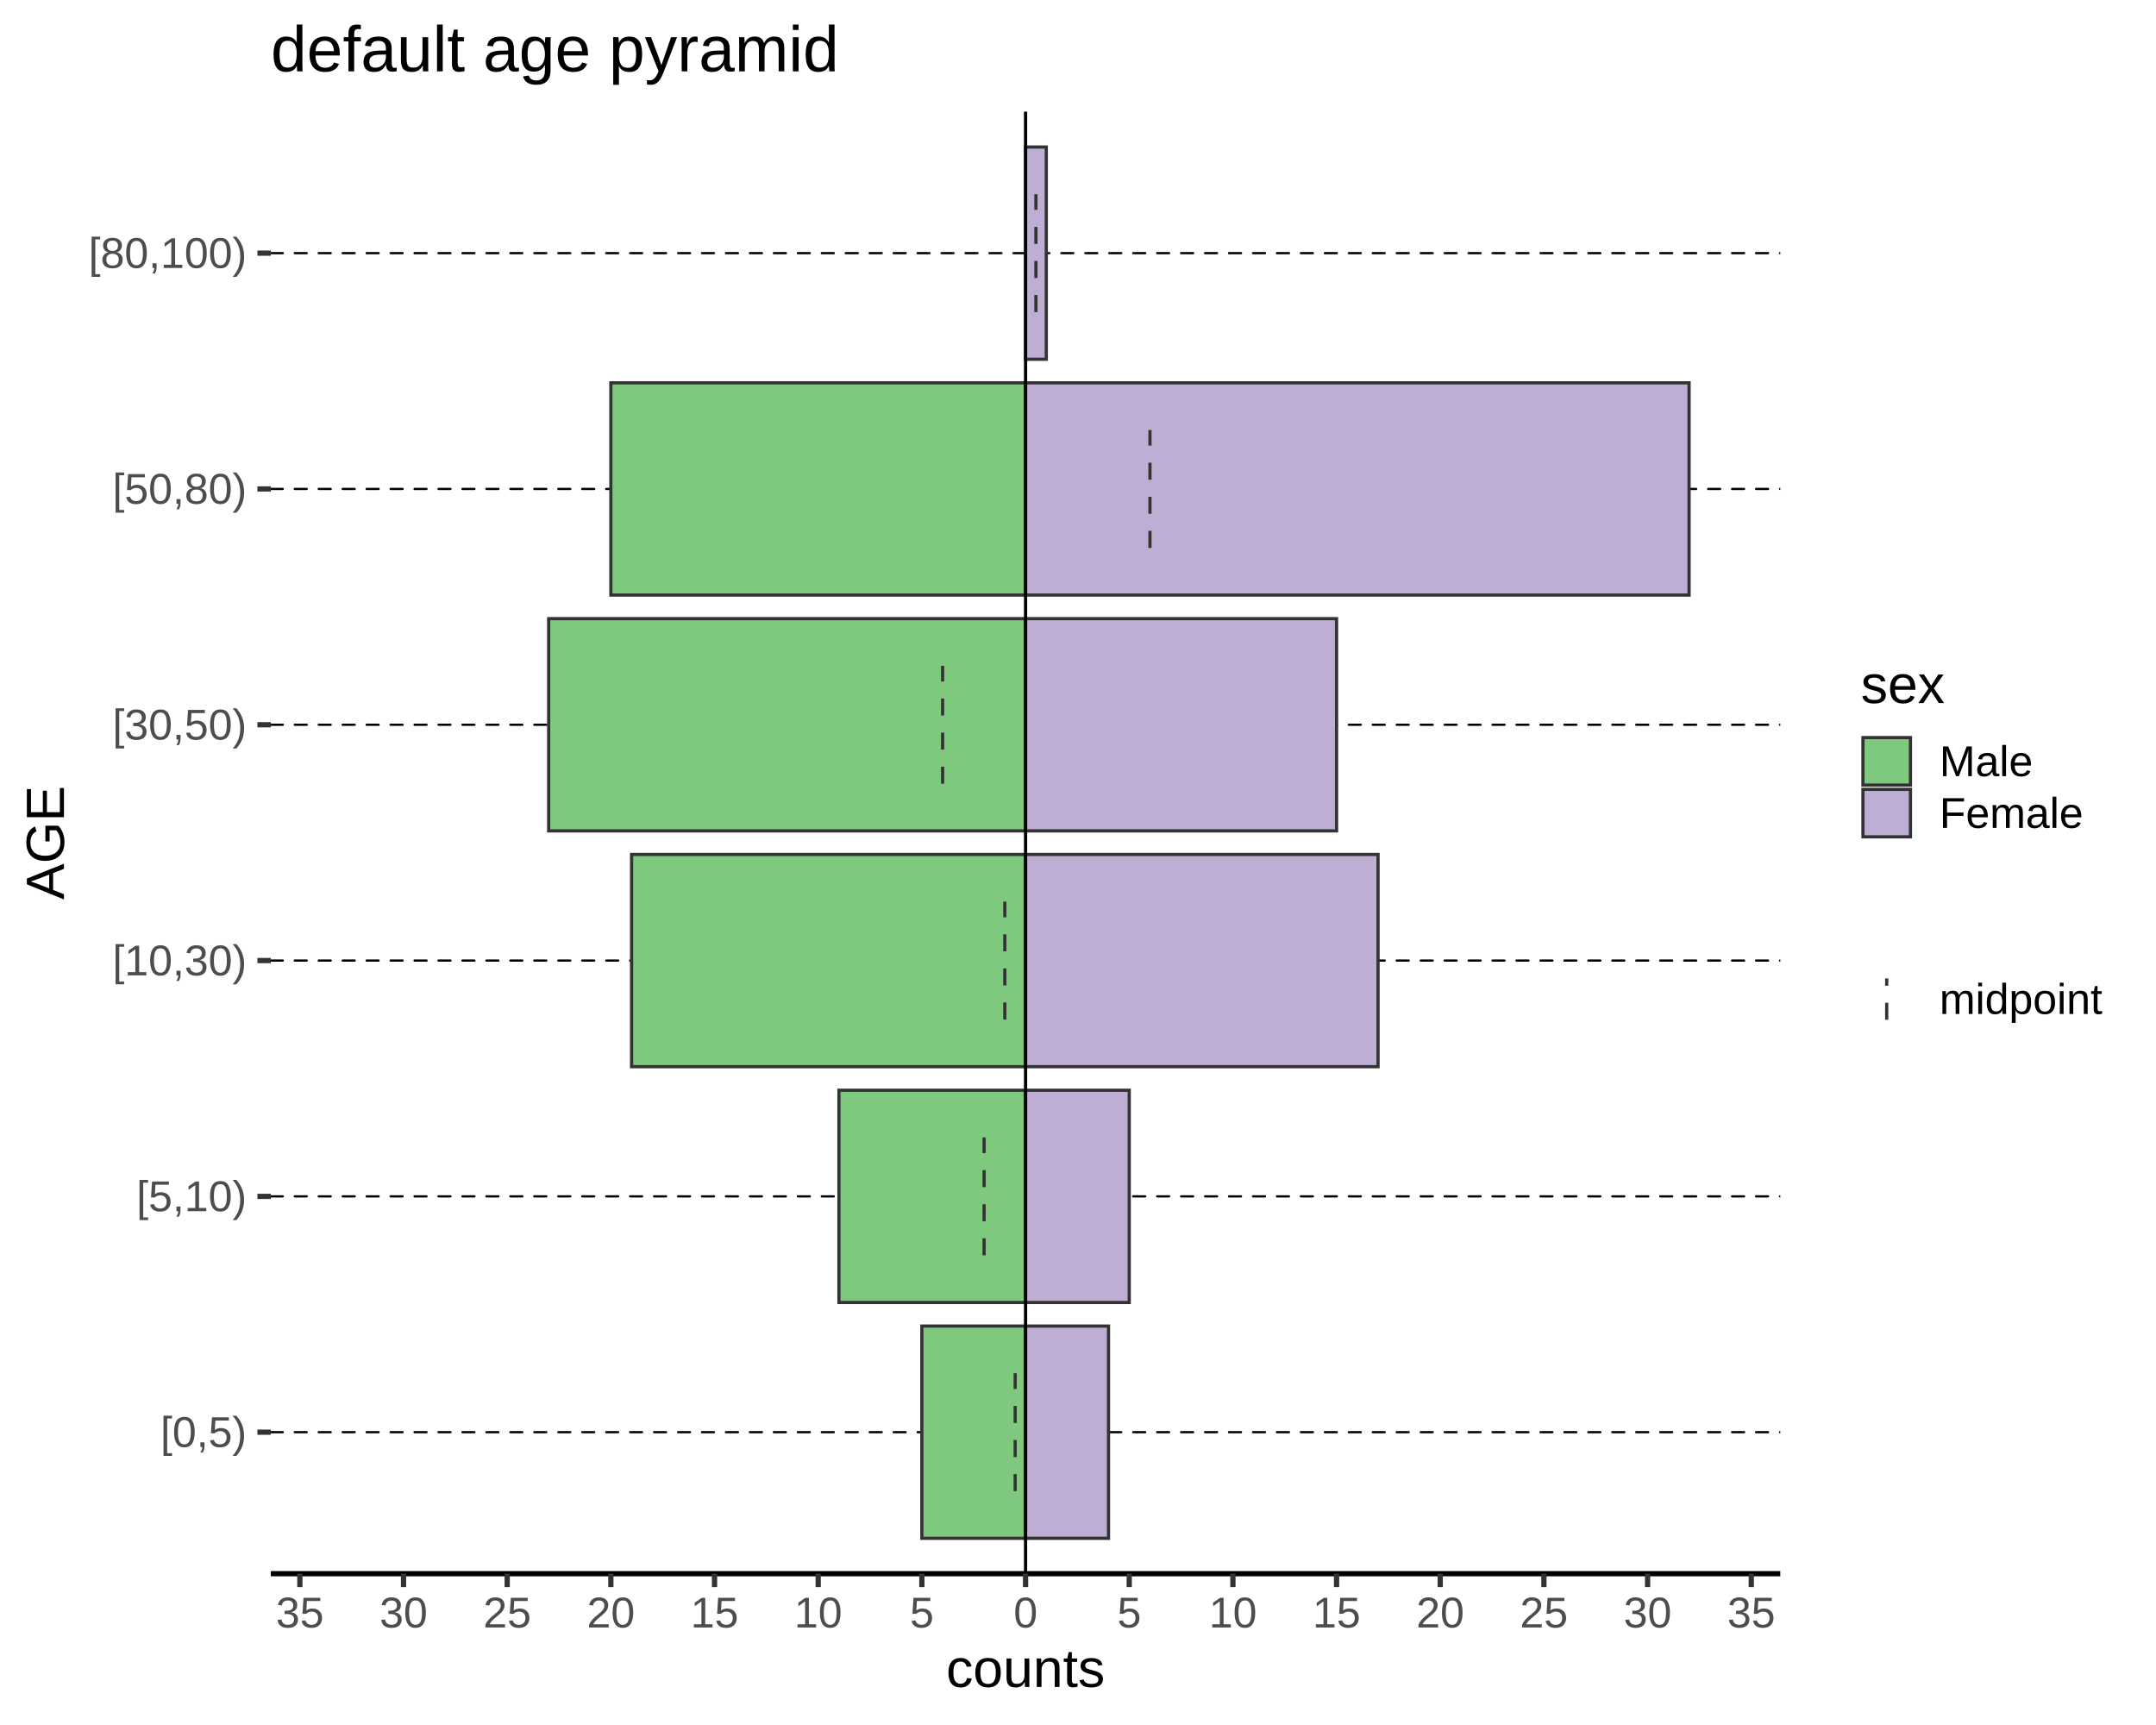
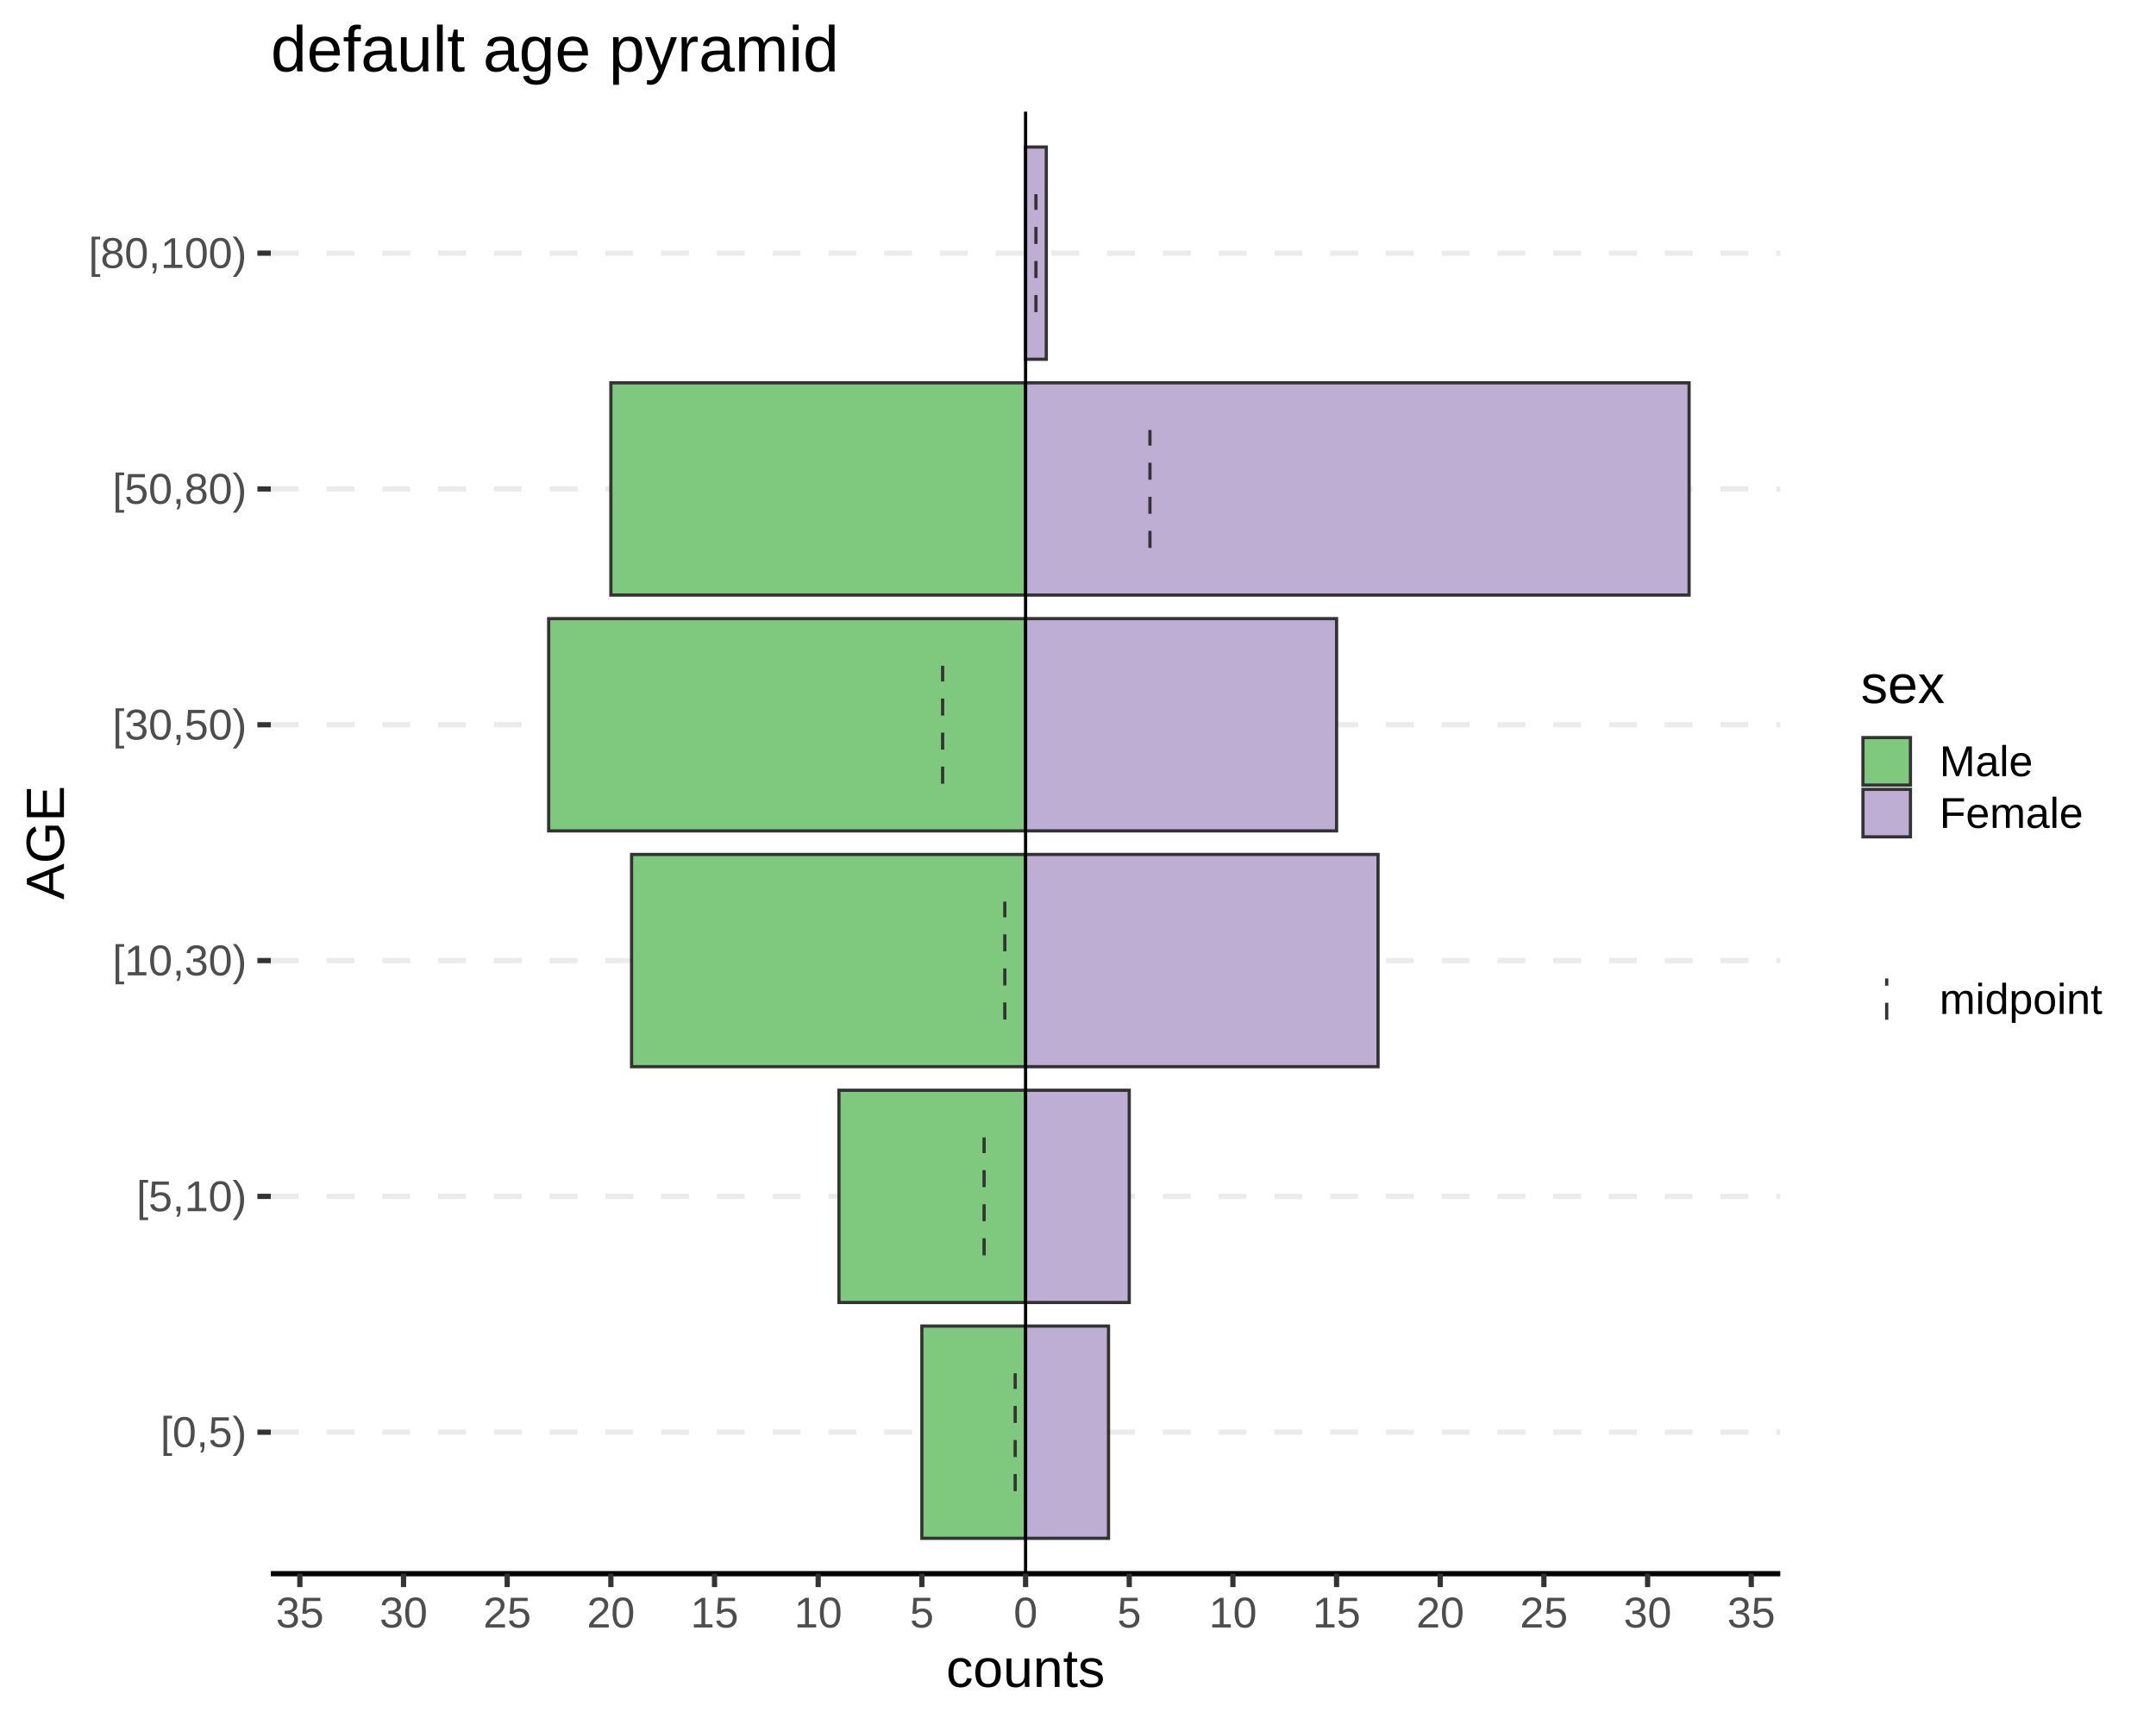
<svg xmlns="http://www.w3.org/2000/svg" viewBox="0 0 720.00 576.00">
  <defs>
    <style type="text/css">
    line, polyline, polygon, path, rect, circle {
      fill: none;
      stroke: #000000;
      stroke-linecap: round;
      stroke-linejoin: round;
      stroke-miterlimit: 10.00;
    }
  </style>
  </defs>
  <rect width="100%" height="100%" style="stroke: none; fill: #FFFFFF;" />
  <rect x="0.00" y="0.00" width="720.00" height="576.00" style="stroke-width: 1.75; stroke: #FFFFFF; fill: #FFFFFF;" />
  <defs>
    <clipPath id="cpOTAuNDR8NTk0LjUzfDUyNS40N3wzNy4yOA==">
      <rect x="90.44" y="37.28" width="504.09" height="488.19" />
    </clipPath>
  </defs>
  <rect x="90.44" y="37.28" width="504.09" height="488.19" style="stroke-width: 1.75; stroke: none; fill: #FFFFFF;" clip-path="url(#cpOTAuNDR8NTk0LjUzfDUyNS40N3wzNy4yOA==)" />
-   <polyline points="90.44,478.22 594.53,478.22 " style="stroke-width: 0.75; stroke-dasharray: 4.00,4.00;" clip-path="url(#cpOTAuNDR8NTk0LjUzfDUyNS40N3wzNy4yOA==)" />
-   <polyline points="90.44,399.48 594.53,399.48 " style="stroke-width: 0.75; stroke-dasharray: 4.00,4.00;" clip-path="url(#cpOTAuNDR8NTk0LjUzfDUyNS40N3wzNy4yOA==)" />
-   <polyline points="90.44,320.74 594.53,320.74 " style="stroke-width: 0.75; stroke-dasharray: 4.00,4.00;" clip-path="url(#cpOTAuNDR8NTk0LjUzfDUyNS40N3wzNy4yOA==)" />
-   <polyline points="90.44,242.00 594.53,242.00 " style="stroke-width: 0.75; stroke-dasharray: 4.00,4.00;" clip-path="url(#cpOTAuNDR8NTk0LjUzfDUyNS40N3wzNy4yOA==)" />
-   <polyline points="90.44,163.26 594.53,163.26 " style="stroke-width: 0.75; stroke-dasharray: 4.00,4.00;" clip-path="url(#cpOTAuNDR8NTk0LjUzfDUyNS40N3wzNy4yOA==)" />
-   <polyline points="90.44,84.52 594.53,84.52 " style="stroke-width: 0.75; stroke-dasharray: 4.00,4.00;" clip-path="url(#cpOTAuNDR8NTk0LjUzfDUyNS40N3wzNy4yOA==)" />
+   <polyline points="90.44,478.22 594.53,478.22 " style="stroke-width: 1.75; stroke: #EBEBEB; stroke-dasharray: 9.31,9.31; stroke-linecap: butt;" clip-path="url(#cpOTAuNDR8NTk0LjUzfDUyNS40N3wzNy4yOA==)" />
+   <polyline points="90.44,399.48 594.53,399.48 " style="stroke-width: 1.75; stroke: #EBEBEB; stroke-dasharray: 9.31,9.31; stroke-linecap: butt;" clip-path="url(#cpOTAuNDR8NTk0LjUzfDUyNS40N3wzNy4yOA==)" />
+   <polyline points="90.44,320.74 594.53,320.74 " style="stroke-width: 1.75; stroke: #EBEBEB; stroke-dasharray: 9.31,9.31; stroke-linecap: butt;" clip-path="url(#cpOTAuNDR8NTk0LjUzfDUyNS40N3wzNy4yOA==)" />
+   <polyline points="90.44,242.00 594.53,242.00 " style="stroke-width: 1.75; stroke: #EBEBEB; stroke-dasharray: 9.31,9.31; stroke-linecap: butt;" clip-path="url(#cpOTAuNDR8NTk0LjUzfDUyNS40N3wzNy4yOA==)" />
+   <polyline points="90.44,163.26 594.53,163.26 " style="stroke-width: 1.75; stroke: #EBEBEB; stroke-dasharray: 9.31,9.31; stroke-linecap: butt;" clip-path="url(#cpOTAuNDR8NTk0LjUzfDUyNS40N3wzNy4yOA==)" />
+   <polyline points="90.44,84.52 594.53,84.52 " style="stroke-width: 1.75; stroke: #EBEBEB; stroke-dasharray: 9.31,9.31; stroke-linecap: butt;" clip-path="url(#cpOTAuNDR8NTk0LjUzfDUyNS40N3wzNy4yOA==)" />
  <rect x="307.86" y="442.79" width="34.62" height="70.87" style="stroke-width: 1.07; stroke: #333333; stroke-linecap: square; stroke-linejoin: miter; fill: #7FC97F;" clip-path="url(#cpOTAuNDR8NTk0LjUzfDUyNS40N3wzNy4yOA==)" />
  <rect x="342.49" y="442.79" width="27.70" height="70.87" style="stroke-width: 1.07; stroke: #333333; stroke-linecap: square; stroke-linejoin: miter; fill: #BEAED4;" clip-path="url(#cpOTAuNDR8NTk0LjUzfDUyNS40N3wzNy4yOA==)" />
  <rect x="280.17" y="364.05" width="62.32" height="70.87" style="stroke-width: 1.07; stroke: #333333; stroke-linecap: square; stroke-linejoin: miter; fill: #7FC97F;" clip-path="url(#cpOTAuNDR8NTk0LjUzfDUyNS40N3wzNy4yOA==)" />
  <rect x="342.49" y="364.05" width="34.62" height="70.87" style="stroke-width: 1.07; stroke: #333333; stroke-linecap: square; stroke-linejoin: miter; fill: #BEAED4;" clip-path="url(#cpOTAuNDR8NTk0LjUzfDUyNS40N3wzNy4yOA==)" />
  <rect x="210.92" y="285.31" width="131.56" height="70.87" style="stroke-width: 1.07; stroke: #333333; stroke-linecap: square; stroke-linejoin: miter; fill: #7FC97F;" clip-path="url(#cpOTAuNDR8NTk0LjUzfDUyNS40N3wzNy4yOA==)" />
  <rect x="342.49" y="285.31" width="117.71" height="70.87" style="stroke-width: 1.07; stroke: #333333; stroke-linecap: square; stroke-linejoin: miter; fill: #BEAED4;" clip-path="url(#cpOTAuNDR8NTk0LjUzfDUyNS40N3wzNy4yOA==)" />
  <rect x="183.23" y="206.57" width="159.26" height="70.87" style="stroke-width: 1.07; stroke: #333333; stroke-linecap: square; stroke-linejoin: miter; fill: #7FC97F;" clip-path="url(#cpOTAuNDR8NTk0LjUzfDUyNS40N3wzNy4yOA==)" />
  <rect x="342.49" y="206.57" width="103.86" height="70.87" style="stroke-width: 1.07; stroke: #333333; stroke-linecap: square; stroke-linejoin: miter; fill: #BEAED4;" clip-path="url(#cpOTAuNDR8NTk0LjUzfDUyNS40N3wzNy4yOA==)" />
  <rect x="204.00" y="127.83" width="138.49" height="70.87" style="stroke-width: 1.07; stroke: #333333; stroke-linecap: square; stroke-linejoin: miter; fill: #7FC97F;" clip-path="url(#cpOTAuNDR8NTk0LjUzfDUyNS40N3wzNy4yOA==)" />
  <rect x="342.49" y="127.83" width="221.58" height="70.87" style="stroke-width: 1.07; stroke: #333333; stroke-linecap: square; stroke-linejoin: miter; fill: #BEAED4;" clip-path="url(#cpOTAuNDR8NTk0LjUzfDUyNS40N3wzNy4yOA==)" />
+   <rect x="349.41" y="49.09" width="0.00" height="70.87" style="stroke-width: 1.07; stroke: #333333; stroke-linecap: square; stroke-linejoin: miter; fill: #7FC97F;" clip-path="url(#cpOTAuNDR8NTk0LjUzfDUyNS40N3wzNy4yOA==)" />
  <rect x="342.49" y="49.09" width="6.92" height="70.87" style="stroke-width: 1.07; stroke: #333333; stroke-linecap: square; stroke-linejoin: miter; fill: #BEAED4;" clip-path="url(#cpOTAuNDR8NTk0LjUzfDUyNS40N3wzNy4yOA==)" />
-   <rect x="349.41" y="49.09" width="0.00" height="70.87" style="stroke-width: 1.07; stroke: #333333; stroke-linecap: square; stroke-linejoin: miter; fill: #7FC97F;" clip-path="url(#cpOTAuNDR8NTk0LjUzfDUyNS40N3wzNy4yOA==)" />
  <line x1="339.02" y1="497.91" x2="339.02" y2="458.54" style="stroke-width: 1.07; stroke: #333333; stroke-dasharray: 5.69,5.69; stroke-linecap: butt;" clip-path="url(#cpOTAuNDR8NTk0LjUzfDUyNS40N3wzNy4yOA==)" />
  <line x1="328.64" y1="419.17" x2="328.64" y2="379.80" style="stroke-width: 1.07; stroke: #333333; stroke-dasharray: 5.69,5.69; stroke-linecap: butt;" clip-path="url(#cpOTAuNDR8NTk0LjUzfDUyNS40N3wzNy4yOA==)" />
  <line x1="335.56" y1="340.43" x2="335.56" y2="301.06" style="stroke-width: 1.07; stroke: #333333; stroke-dasharray: 5.69,5.69; stroke-linecap: butt;" clip-path="url(#cpOTAuNDR8NTk0LjUzfDUyNS40N3wzNy4yOA==)" />
  <line x1="314.79" y1="261.69" x2="314.79" y2="222.32" style="stroke-width: 1.07; stroke: #333333; stroke-dasharray: 5.69,5.69; stroke-linecap: butt;" clip-path="url(#cpOTAuNDR8NTk0LjUzfDUyNS40N3wzNy4yOA==)" />
  <line x1="384.03" y1="182.95" x2="384.03" y2="143.58" style="stroke-width: 1.07; stroke: #333333; stroke-dasharray: 5.69,5.69; stroke-linecap: butt;" clip-path="url(#cpOTAuNDR8NTk0LjUzfDUyNS40N3wzNy4yOA==)" />
  <line x1="345.95" y1="104.21" x2="345.95" y2="64.84" style="stroke-width: 1.07; stroke: #333333; stroke-dasharray: 5.69,5.69; stroke-linecap: butt;" clip-path="url(#cpOTAuNDR8NTk0LjUzfDUyNS40N3wzNy4yOA==)" />
  <line x1="342.49" y1="525.47" x2="342.49" y2="37.28" style="stroke-width: 1.07; stroke-linecap: butt;" clip-path="url(#cpOTAuNDR8NTk0LjUzfDUyNS40N3wzNy4yOA==)" />
  <defs>
    <clipPath id="cpMC4wMHw3MjAuMDB8NTc2LjAwfDAuMDA=">
      <rect x="0.00" y="0.00" width="720.00" height="576.00" />
    </clipPath>
  </defs>
  <g clip-path="url(#cpMC4wMHw3MjAuMDB8NTc2LjAwfDAuMDA=)">
    <text x="53.57" y="483.17" style="font-size: 14.40px; fill: #4D4D4D; font-family: Liberation Sans;" textLength="28.80px" lengthAdjust="spacingAndGlyphs">[0,5)</text>
  </g>
  <g clip-path="url(#cpMC4wMHw3MjAuMDB8NTc2LjAwfDAuMDA=)">
    <text x="45.57" y="404.43" style="font-size: 14.40px; fill: #4D4D4D; font-family: Liberation Sans;" textLength="36.80px" lengthAdjust="spacingAndGlyphs">[5,10)</text>
  </g>
  <g clip-path="url(#cpMC4wMHw3MjAuMDB8NTc2LjAwfDAuMDA=)">
    <text x="37.57" y="325.69" style="font-size: 14.40px; fill: #4D4D4D; font-family: Liberation Sans;" textLength="44.80px" lengthAdjust="spacingAndGlyphs">[10,30)</text>
  </g>
  <g clip-path="url(#cpMC4wMHw3MjAuMDB8NTc2LjAwfDAuMDA=)">
    <text x="37.57" y="246.95" style="font-size: 14.40px; fill: #4D4D4D; font-family: Liberation Sans;" textLength="44.80px" lengthAdjust="spacingAndGlyphs">[30,50)</text>
  </g>
  <g clip-path="url(#cpMC4wMHw3MjAuMDB8NTc2LjAwfDAuMDA=)">
    <text x="37.57" y="168.21" style="font-size: 14.40px; fill: #4D4D4D; font-family: Liberation Sans;" textLength="44.80px" lengthAdjust="spacingAndGlyphs">[50,80)</text>
  </g>
  <g clip-path="url(#cpMC4wMHw3MjAuMDB8NTc2LjAwfDAuMDA=)">
    <text x="29.57" y="89.47" style="font-size: 14.40px; fill: #4D4D4D; font-family: Liberation Sans;" textLength="52.80px" lengthAdjust="spacingAndGlyphs">[80,100)</text>
  </g>
  <polyline points="85.96,478.22 90.44,478.22 " style="stroke-width: 1.75; stroke: #333333; stroke-linecap: butt;" clip-path="url(#cpMC4wMHw3MjAuMDB8NTc2LjAwfDAuMDA=)" />
  <polyline points="85.96,399.48 90.44,399.48 " style="stroke-width: 1.75; stroke: #333333; stroke-linecap: butt;" clip-path="url(#cpMC4wMHw3MjAuMDB8NTc2LjAwfDAuMDA=)" />
  <polyline points="85.96,320.74 90.44,320.74 " style="stroke-width: 1.75; stroke: #333333; stroke-linecap: butt;" clip-path="url(#cpMC4wMHw3MjAuMDB8NTc2LjAwfDAuMDA=)" />
  <polyline points="85.96,242.00 90.44,242.00 " style="stroke-width: 1.75; stroke: #333333; stroke-linecap: butt;" clip-path="url(#cpMC4wMHw3MjAuMDB8NTc2LjAwfDAuMDA=)" />
  <polyline points="85.96,163.26 90.44,163.26 " style="stroke-width: 1.75; stroke: #333333; stroke-linecap: butt;" clip-path="url(#cpMC4wMHw3MjAuMDB8NTc2LjAwfDAuMDA=)" />
  <polyline points="85.96,84.52 90.44,84.52 " style="stroke-width: 1.75; stroke: #333333; stroke-linecap: butt;" clip-path="url(#cpMC4wMHw3MjAuMDB8NTc2LjAwfDAuMDA=)" />
  <polyline points="90.44,525.47 594.53,525.47 " style="stroke-width: 1.75; stroke-linecap: butt;" clip-path="url(#cpMC4wMHw3MjAuMDB8NTc2LjAwfDAuMDA=)" />
  <polyline points="100.14,529.95 100.14,525.47 " style="stroke-width: 1.75; stroke: #333333; stroke-linecap: butt;" clip-path="url(#cpMC4wMHw3MjAuMDB8NTc2LjAwfDAuMDA=)" />
  <polyline points="134.76,529.95 134.76,525.47 " style="stroke-width: 1.75; stroke: #333333; stroke-linecap: butt;" clip-path="url(#cpMC4wMHw3MjAuMDB8NTc2LjAwfDAuMDA=)" />
  <polyline points="169.38,529.95 169.38,525.47 " style="stroke-width: 1.75; stroke: #333333; stroke-linecap: butt;" clip-path="url(#cpMC4wMHw3MjAuMDB8NTc2LjAwfDAuMDA=)" />
  <polyline points="204.00,529.95 204.00,525.47 " style="stroke-width: 1.75; stroke: #333333; stroke-linecap: butt;" clip-path="url(#cpMC4wMHw3MjAuMDB8NTc2LjAwfDAuMDA=)" />
  <polyline points="238.62,529.95 238.62,525.47 " style="stroke-width: 1.75; stroke: #333333; stroke-linecap: butt;" clip-path="url(#cpMC4wMHw3MjAuMDB8NTc2LjAwfDAuMDA=)" />
  <polyline points="273.24,529.95 273.24,525.47 " style="stroke-width: 1.75; stroke: #333333; stroke-linecap: butt;" clip-path="url(#cpMC4wMHw3MjAuMDB8NTc2LjAwfDAuMDA=)" />
  <polyline points="307.86,529.95 307.86,525.47 " style="stroke-width: 1.75; stroke: #333333; stroke-linecap: butt;" clip-path="url(#cpMC4wMHw3MjAuMDB8NTc2LjAwfDAuMDA=)" />
  <polyline points="342.49,529.95 342.49,525.47 " style="stroke-width: 1.75; stroke: #333333; stroke-linecap: butt;" clip-path="url(#cpMC4wMHw3MjAuMDB8NTc2LjAwfDAuMDA=)" />
  <polyline points="377.11,529.95 377.11,525.47 " style="stroke-width: 1.75; stroke: #333333; stroke-linecap: butt;" clip-path="url(#cpMC4wMHw3MjAuMDB8NTc2LjAwfDAuMDA=)" />
  <polyline points="411.73,529.95 411.73,525.47 " style="stroke-width: 1.75; stroke: #333333; stroke-linecap: butt;" clip-path="url(#cpMC4wMHw3MjAuMDB8NTc2LjAwfDAuMDA=)" />
  <polyline points="446.35,529.95 446.35,525.47 " style="stroke-width: 1.75; stroke: #333333; stroke-linecap: butt;" clip-path="url(#cpMC4wMHw3MjAuMDB8NTc2LjAwfDAuMDA=)" />
  <polyline points="480.97,529.95 480.97,525.47 " style="stroke-width: 1.75; stroke: #333333; stroke-linecap: butt;" clip-path="url(#cpMC4wMHw3MjAuMDB8NTc2LjAwfDAuMDA=)" />
  <polyline points="515.59,529.95 515.59,525.47 " style="stroke-width: 1.75; stroke: #333333; stroke-linecap: butt;" clip-path="url(#cpMC4wMHw3MjAuMDB8NTc2LjAwfDAuMDA=)" />
  <polyline points="550.22,529.95 550.22,525.47 " style="stroke-width: 1.75; stroke: #333333; stroke-linecap: butt;" clip-path="url(#cpMC4wMHw3MjAuMDB8NTc2LjAwfDAuMDA=)" />
  <polyline points="584.84,529.95 584.84,525.47 " style="stroke-width: 1.75; stroke: #333333; stroke-linecap: butt;" clip-path="url(#cpMC4wMHw3MjAuMDB8NTc2LjAwfDAuMDA=)" />
  <g clip-path="url(#cpMC4wMHw3MjAuMDB8NTc2LjAwfDAuMDA=)">
    <text x="92.14" y="543.44" style="font-size: 14.40px; fill: #4D4D4D; font-family: Liberation Sans;" textLength="16.00px" lengthAdjust="spacingAndGlyphs">35</text>
  </g>
  <g clip-path="url(#cpMC4wMHw3MjAuMDB8NTc2LjAwfDAuMDA=)">
    <text x="126.76" y="543.44" style="font-size: 14.40px; fill: #4D4D4D; font-family: Liberation Sans;" textLength="16.00px" lengthAdjust="spacingAndGlyphs">30</text>
  </g>
  <g clip-path="url(#cpMC4wMHw3MjAuMDB8NTc2LjAwfDAuMDA=)">
    <text x="161.38" y="543.44" style="font-size: 14.40px; fill: #4D4D4D; font-family: Liberation Sans;" textLength="16.00px" lengthAdjust="spacingAndGlyphs">25</text>
  </g>
  <g clip-path="url(#cpMC4wMHw3MjAuMDB8NTc2LjAwfDAuMDA=)">
    <text x="196.00" y="543.44" style="font-size: 14.40px; fill: #4D4D4D; font-family: Liberation Sans;" textLength="16.00px" lengthAdjust="spacingAndGlyphs">20</text>
  </g>
  <g clip-path="url(#cpMC4wMHw3MjAuMDB8NTc2LjAwfDAuMDA=)">
    <text x="230.62" y="543.44" style="font-size: 14.40px; fill: #4D4D4D; font-family: Liberation Sans;" textLength="16.00px" lengthAdjust="spacingAndGlyphs">15</text>
  </g>
  <g clip-path="url(#cpMC4wMHw3MjAuMDB8NTc2LjAwfDAuMDA=)">
    <text x="265.24" y="543.44" style="font-size: 14.40px; fill: #4D4D4D; font-family: Liberation Sans;" textLength="16.00px" lengthAdjust="spacingAndGlyphs">10</text>
  </g>
  <g clip-path="url(#cpMC4wMHw3MjAuMDB8NTc2LjAwfDAuMDA=)">
    <text x="303.86" y="543.44" style="font-size: 14.40px; fill: #4D4D4D; font-family: Liberation Sans;" textLength="8.00px" lengthAdjust="spacingAndGlyphs">5</text>
  </g>
  <g clip-path="url(#cpMC4wMHw3MjAuMDB8NTc2LjAwfDAuMDA=)">
    <text x="338.49" y="543.44" style="font-size: 14.40px; fill: #4D4D4D; font-family: Liberation Sans;" textLength="8.00px" lengthAdjust="spacingAndGlyphs">0</text>
  </g>
  <g clip-path="url(#cpMC4wMHw3MjAuMDB8NTc2LjAwfDAuMDA=)">
    <text x="373.11" y="543.44" style="font-size: 14.40px; fill: #4D4D4D; font-family: Liberation Sans;" textLength="8.00px" lengthAdjust="spacingAndGlyphs">5</text>
  </g>
  <g clip-path="url(#cpMC4wMHw3MjAuMDB8NTc2LjAwfDAuMDA=)">
    <text x="403.73" y="543.44" style="font-size: 14.40px; fill: #4D4D4D; font-family: Liberation Sans;" textLength="16.00px" lengthAdjust="spacingAndGlyphs">10</text>
  </g>
  <g clip-path="url(#cpMC4wMHw3MjAuMDB8NTc2LjAwfDAuMDA=)">
    <text x="438.35" y="543.44" style="font-size: 14.40px; fill: #4D4D4D; font-family: Liberation Sans;" textLength="16.00px" lengthAdjust="spacingAndGlyphs">15</text>
  </g>
  <g clip-path="url(#cpMC4wMHw3MjAuMDB8NTc2LjAwfDAuMDA=)">
    <text x="472.97" y="543.44" style="font-size: 14.40px; fill: #4D4D4D; font-family: Liberation Sans;" textLength="16.00px" lengthAdjust="spacingAndGlyphs">20</text>
  </g>
  <g clip-path="url(#cpMC4wMHw3MjAuMDB8NTc2LjAwfDAuMDA=)">
    <text x="507.59" y="543.44" style="font-size: 14.40px; fill: #4D4D4D; font-family: Liberation Sans;" textLength="16.00px" lengthAdjust="spacingAndGlyphs">25</text>
  </g>
  <g clip-path="url(#cpMC4wMHw3MjAuMDB8NTc2LjAwfDAuMDA=)">
    <text x="542.22" y="543.44" style="font-size: 14.40px; fill: #4D4D4D; font-family: Liberation Sans;" textLength="16.00px" lengthAdjust="spacingAndGlyphs">30</text>
  </g>
  <g clip-path="url(#cpMC4wMHw3MjAuMDB8NTc2LjAwfDAuMDA=)">
    <text x="576.84" y="543.44" style="font-size: 14.40px; fill: #4D4D4D; font-family: Liberation Sans;" textLength="16.00px" lengthAdjust="spacingAndGlyphs">35</text>
  </g>
  <g clip-path="url(#cpMC4wMHw3MjAuMDB8NTc2LjAwfDAuMDA=)">
    <text x="315.96" y="563.30" style="font-size: 18.00px; font-family: Liberation Sans;" textLength="53.05px" lengthAdjust="spacingAndGlyphs">counts</text>
  </g>
  <g clip-path="url(#cpMC4wMHw3MjAuMDB8NTc2LjAwfDAuMDA=)">
    <text transform="translate(21.36,300.37) rotate(-90)" style="font-size: 18.00px; font-family: Liberation Sans;" textLength="38.00px" lengthAdjust="spacingAndGlyphs">AGE</text>
  </g>
  <rect x="612.46" y="211.52" width="92.16" height="77.58" style="stroke-width: 1.75; stroke: none; fill: #FFFFFF;" clip-path="url(#cpMC4wMHw3MjAuMDB8NTc2LjAwfDAuMDA=)" />
  <g clip-path="url(#cpMC4wMHw3MjAuMDB8NTc2LjAwfDAuMDA=)">
    <text x="621.43" y="234.75" style="font-size: 18.00px; font-family: Liberation Sans;" textLength="28.02px" lengthAdjust="spacingAndGlyphs">sex</text>
  </g>
  <rect x="622.14" y="246.29" width="15.86" height="15.86" style="stroke-width: 1.07; stroke: #333333; stroke-linecap: square; stroke-linejoin: miter; fill: #7FC97F;" clip-path="url(#cpMC4wMHw3MjAuMDB8NTc2LjAwfDAuMDA=)" />
  <rect x="622.14" y="263.57" width="15.86" height="15.86" style="stroke-width: 1.07; stroke: #333333; stroke-linecap: square; stroke-linejoin: miter; fill: #BEAED4;" clip-path="url(#cpMC4wMHw3MjAuMDB8NTc2LjAwfDAuMDA=)" />
  <g clip-path="url(#cpMC4wMHw3MjAuMDB8NTc2LjAwfDAuMDA=)">
    <text x="647.68" y="259.17" style="font-size: 14.40px; font-family: Liberation Sans;" textLength="31.19px" lengthAdjust="spacingAndGlyphs">Male</text>
  </g>
  <g clip-path="url(#cpMC4wMHw3MjAuMDB8NTc2LjAwfDAuMDA=)">
    <text x="647.68" y="276.45" style="font-size: 14.40px; font-family: Liberation Sans;" textLength="47.98px" lengthAdjust="spacingAndGlyphs">Female</text>
  </g>
  <rect x="612.46" y="307.04" width="98.57" height="44.18" style="stroke-width: 1.75; stroke: none; fill: #FFFFFF;" clip-path="url(#cpMC4wMHw3MjAuMDB8NTc2LjAwfDAuMDA=)" />
  <line x1="630.07" y1="340.52" x2="630.07" y2="326.70" style="stroke-width: 1.07; stroke: #333333; stroke-dasharray: 5.69,5.69; stroke-linecap: butt;" clip-path="url(#cpMC4wMHw3MjAuMDB8NTc2LjAwfDAuMDA=)" />
  <g clip-path="url(#cpMC4wMHw3MjAuMDB8NTc2LjAwfDAuMDA=)">
    <text x="647.68" y="338.57" style="font-size: 14.40px; font-family: Liberation Sans;" textLength="54.39px" lengthAdjust="spacingAndGlyphs">midpoint</text>
  </g>
  <g clip-path="url(#cpMC4wMHw3MjAuMDB8NTc2LjAwfDAuMDA=)">
    <text x="90.44" y="23.83" style="font-size: 21.60px; font-family: Liberation Sans;" textLength="189.72px" lengthAdjust="spacingAndGlyphs">default age pyramid</text>
  </g>
</svg>
